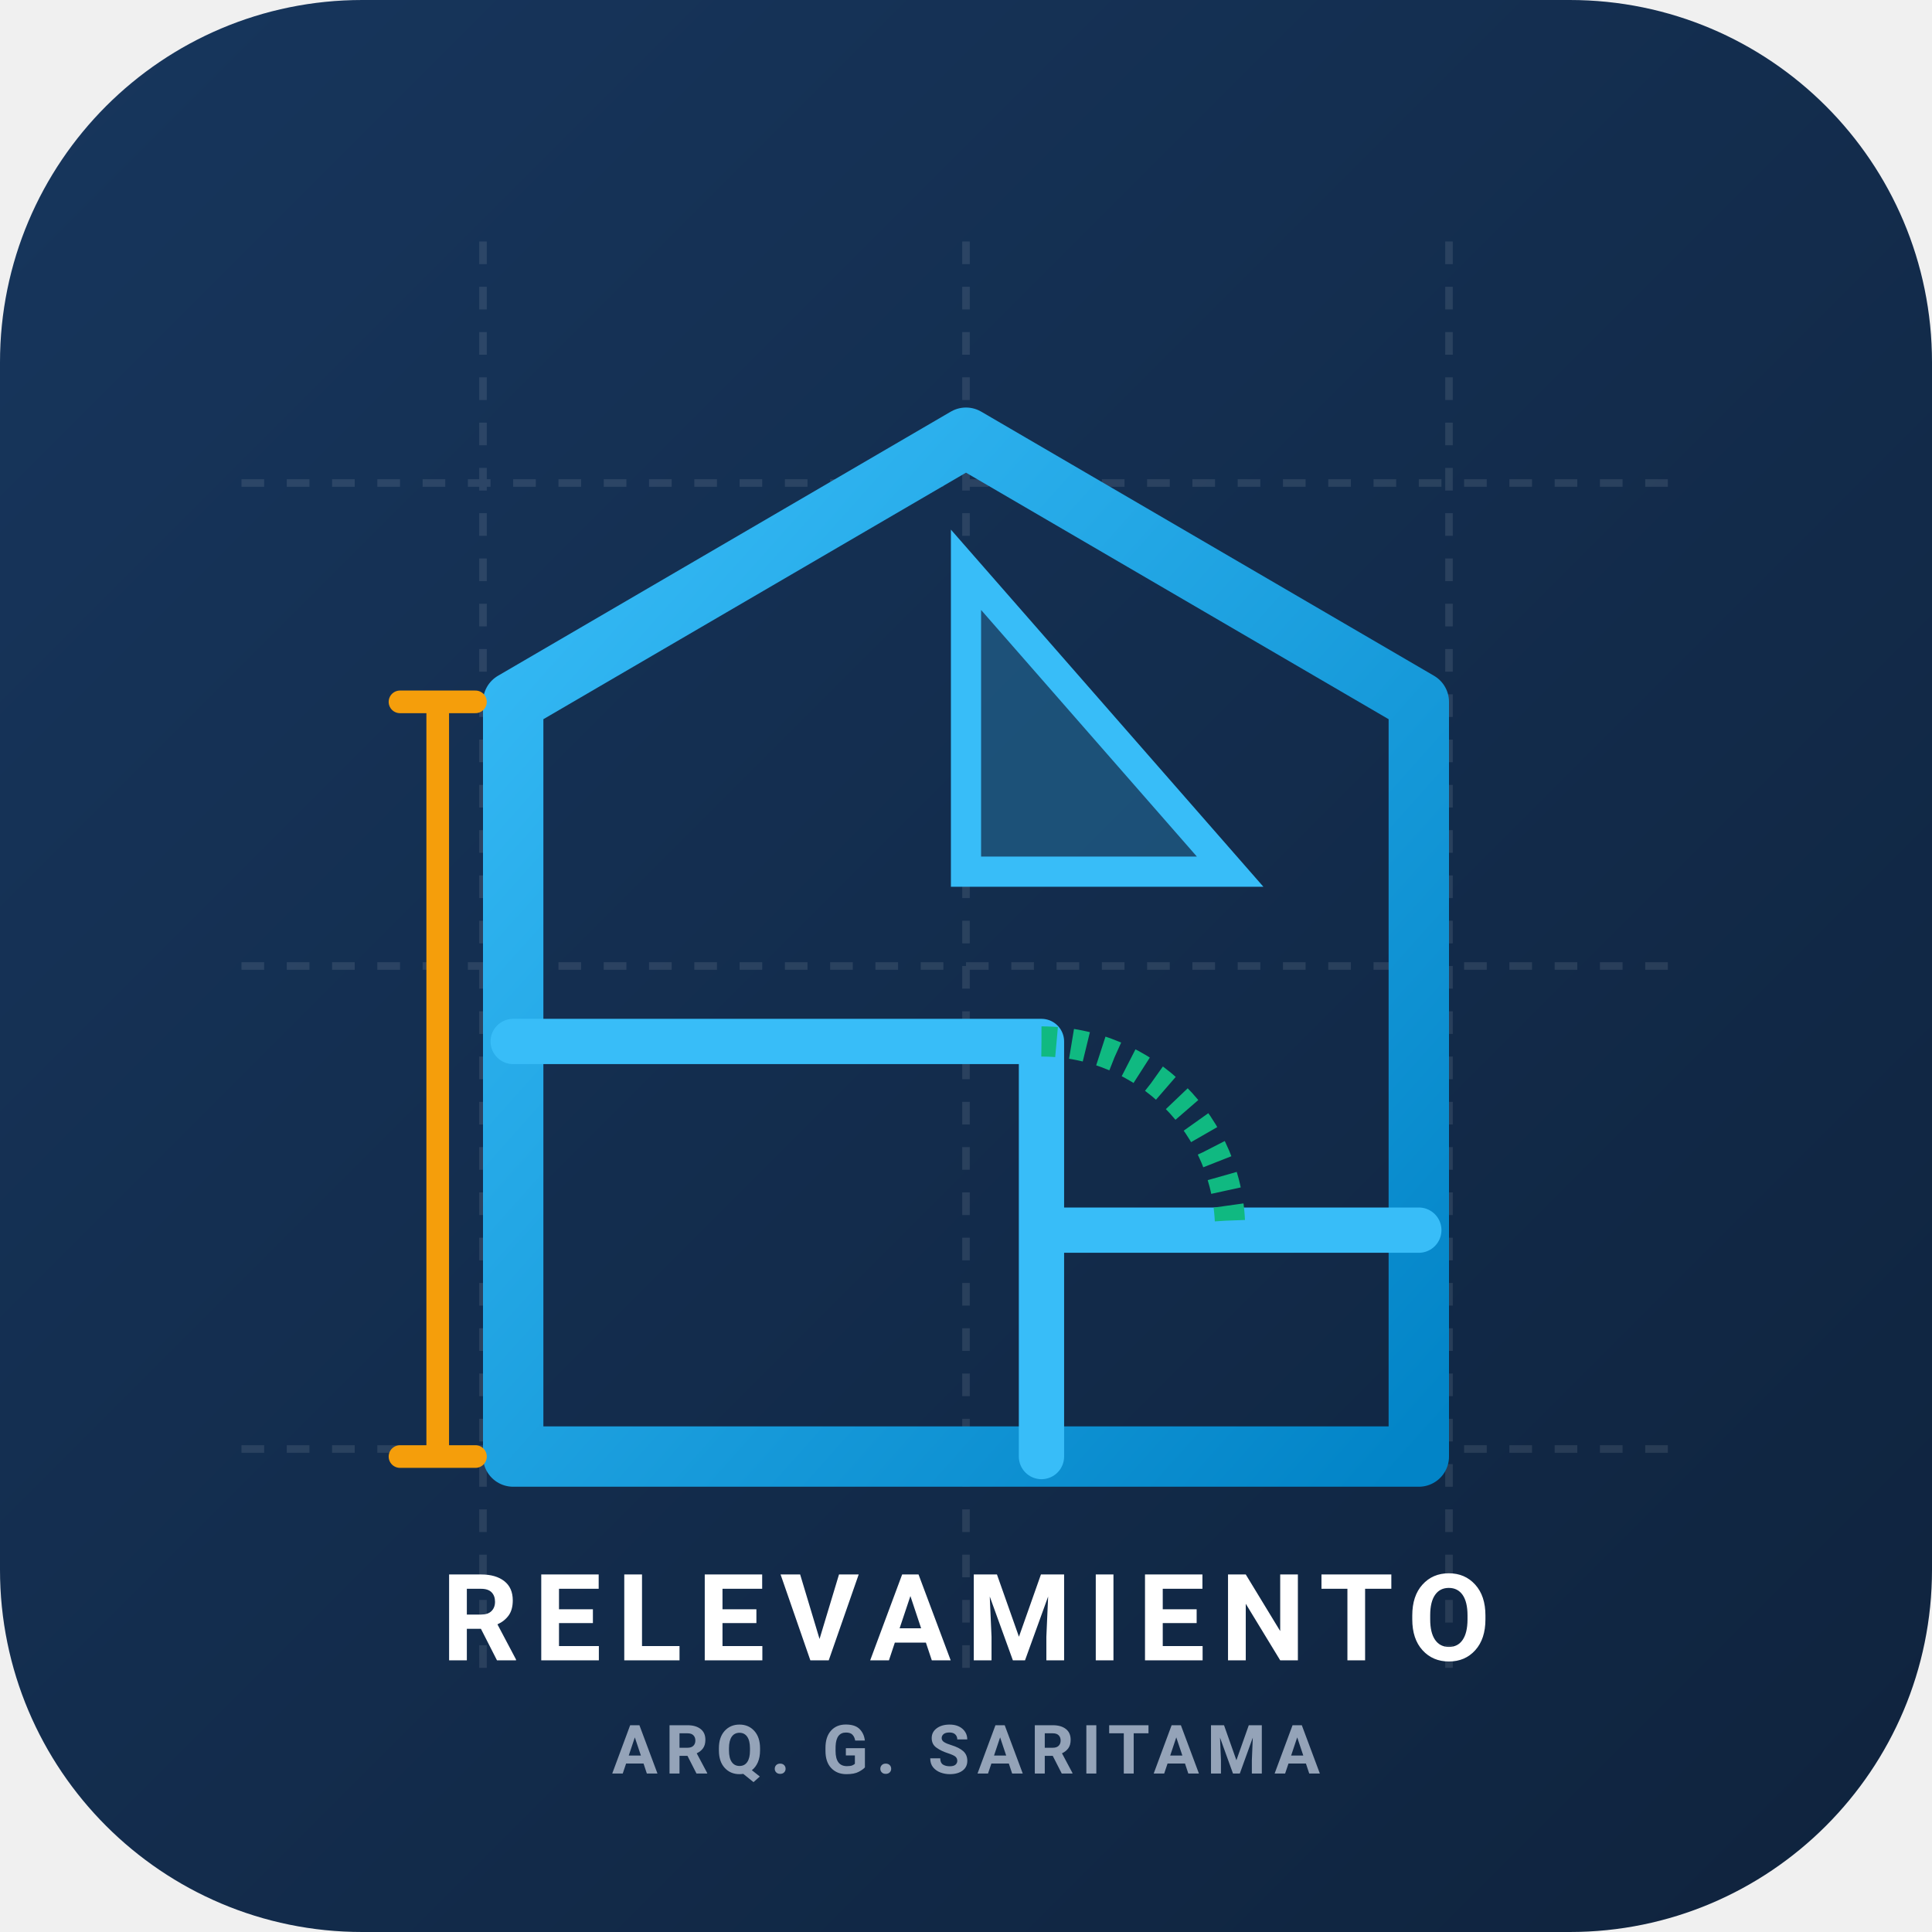
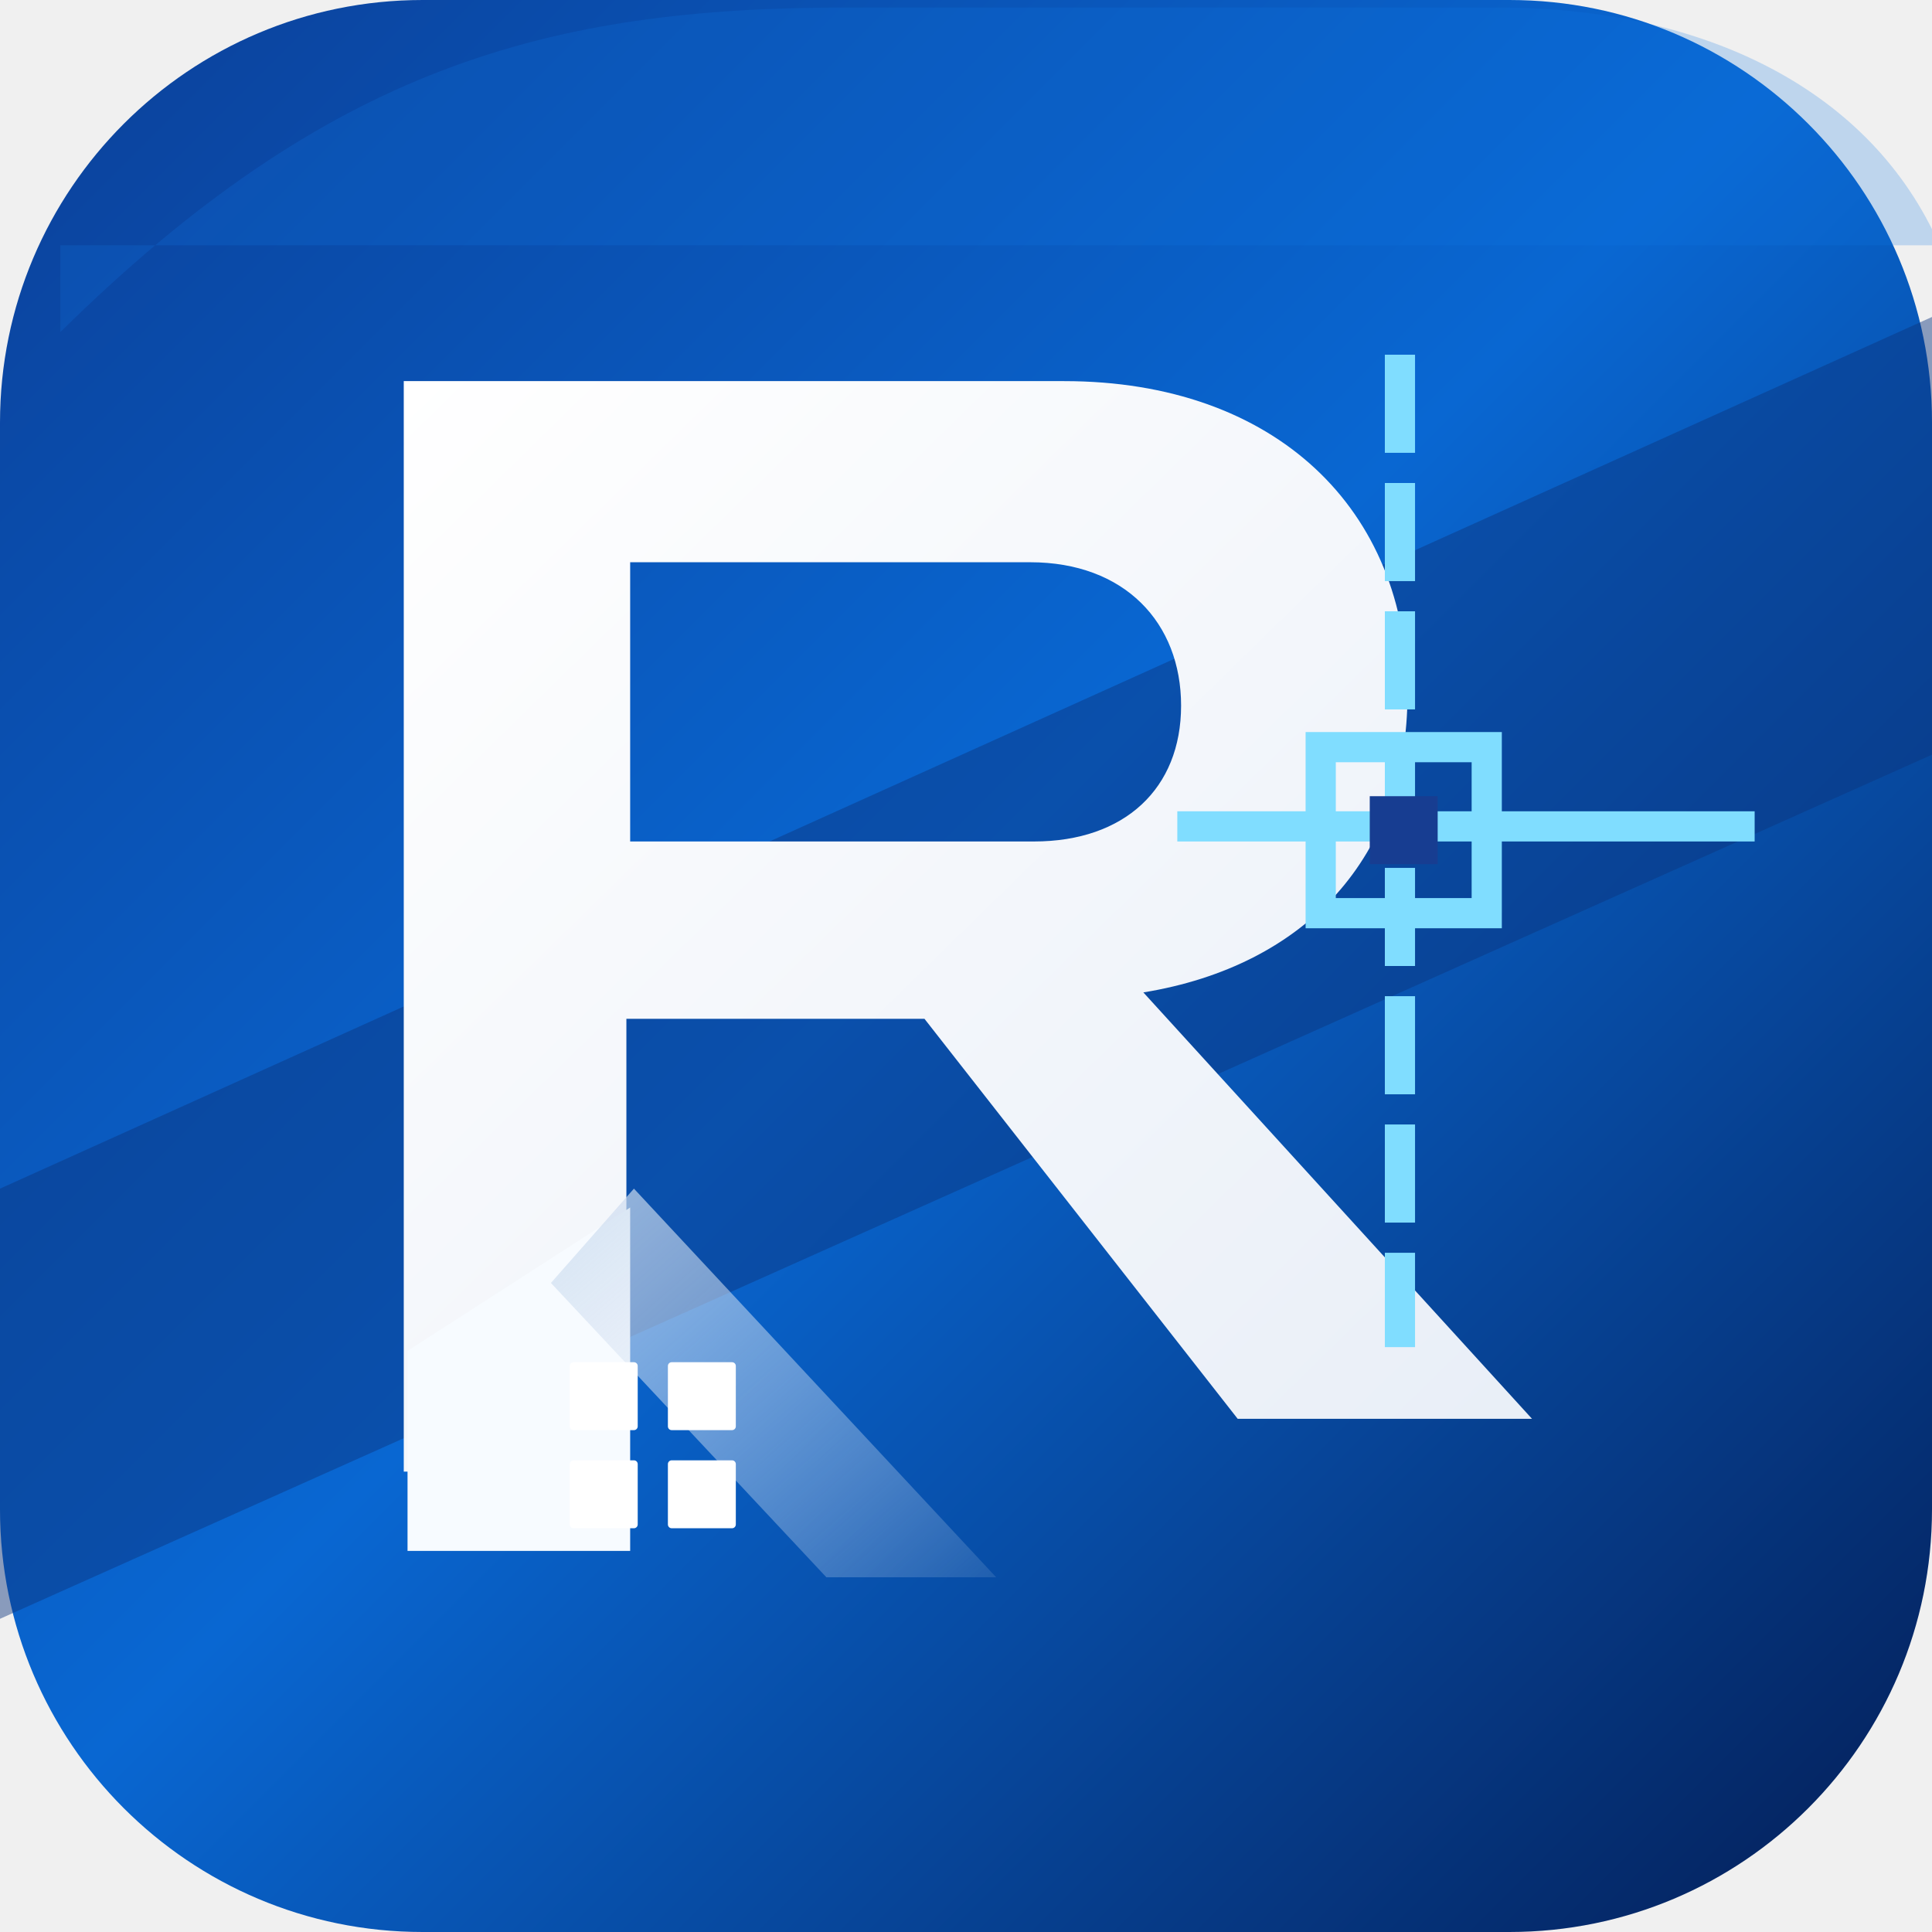
- <svg xmlns="http://www.w3.org/2000/svg" viewBox="0 0 512 512" width="512" height="512">
+ <svg xmlns="http://www.w3.org/2000/svg" viewBox="0 0 512 512">
  <defs>
-     <linearGradient id="bg" x1="0%" y1="0%" x2="100%" y2="100%">
-       <stop offset="0%" stop-color="#17365d" />
-       <stop offset="100%" stop-color="#0f233d" />
+     <linearGradient id="bg" x1="0" y1="0" x2="1" y2="1">
+       <stop offset="0" stop-color="#0b3f98" />
+       <stop offset=".48" stop-color="#0967d2" />
+       <stop offset="1" stop-color="#041d55" />
    </linearGradient>
-     <linearGradient id="accent" x1="0%" y1="0%" x2="100%" y2="100%">
-       <stop offset="0%" stop-color="#38bdf8" />
-       <stop offset="100%" stop-color="#0284c7" />
+     <linearGradient id="r" x1="0" y1="0" x2="1" y2="1">
+       <stop offset="0" stop-color="#fff" />
+       <stop offset="1" stop-color="#e8eef7" />
+     </linearGradient>
+     <linearGradient id="shade" x1="0" y1="0" x2="1" y2="1">
+       <stop offset="0" stop-color="#c8d9ee" stop-opacity=".75" />
+       <stop offset="1" stop-color="#fff" stop-opacity=".1" />
    </linearGradient>
  </defs>
-   <rect width="512" height="512" rx="96" fill="url(#bg)" />
-   <path d="M 64 128 L 448 128 M 64 256 L 448 256 M 64 384 L 448 384 M 128 64 L 128 448 M 256 64 L 256 448 M 384 64 L 384 448" stroke="#ffffff" stroke-opacity="0.1" stroke-width="2" stroke-dasharray="6,6" />
-   <g transform="translate(106, 96)">
-     <path d="M 150 20 L 270 90 L 270 290 L 30 290 L 30 90 Z" fill="none" stroke="url(#accent)" stroke-width="16" stroke-linejoin="round" stroke-linecap="round" />
-     <path d="M 30 180 L 170 180 L 170 290 M 170 230 L 270 230" fill="none" stroke="#38bdf8" stroke-width="12" stroke-linejoin="round" stroke-linecap="round" />
-     <path d="M 10 90 L 10 290 M 0 90 L 20 90 M 0 290 L 20 290" fill="none" stroke="#f59e0b" stroke-width="6" stroke-linecap="round" />
-     <polygon points="150,55 220,135 150,135" fill="#38bdf8" fill-opacity="0.25" stroke="#38bdf8" stroke-width="8" />
-     <path d="M 170 180 A 50 50 0 0 1 220 230" fill="none" stroke="#10b981" stroke-width="8" stroke-dasharray="4,4" />
+   <rect width="512" height="512" rx="112" fill="url(#bg)" />
+   <path d="M0 315 512 84v116L0 429Z" fill="#0a347d" opacity=".45" />
+   <path d="M16 88C87 18 145 2 224 2h173c55 0 99 22 117 63H16V88Z" fill="#0e76e5" opacity=".22" />
+   <path d="M108 101h174c56 0 91 34 91 83 0 43-27 72-70 79l103 113h-78L245 270h-79v120h-59V101Zm59 48v74h107c24 0 39-14 39-36s-15-38-40-38H167Z" fill="url(#r)" />
+   <path d="M108 341v70h59v-91l-59 38v-17Z" fill="#f7fbff" />
+   <path d="m168 315 96 103h-45l-73-78 22-25Z" fill="url(#shade)" />
+   <g stroke="#80ddff" fill="none" stroke-linecap="square">
+     <path d="M371 98v255" stroke-width="8" stroke-dasharray="18 16" />
+     <path d="M316 219h145" stroke-width="8" />
+     <rect x="350" y="198" width="44" height="44" stroke-width="8" />
  </g>
-   <text x="256" y="440" font-family="-apple-system, BlinkMacSystemFont, 'Segoe UI', Roboto, sans-serif" font-size="32" font-weight="bold" fill="#ffffff" text-anchor="middle" letter-spacing="4">
-     RELEVAMIENTO
-   </text>
-   <text x="256" y="470" font-family="-apple-system, BlinkMacSystemFont, 'Segoe UI', Roboto, sans-serif" font-size="18" font-weight="600" fill="#94a3b8" text-anchor="middle" letter-spacing="2">
-     ARQ. G. SARITAMA
-   </text>
+   <rect x="363" y="211" width="18" height="18" fill="#173d91" />
+   <g fill="#fff">
+     <rect x="151" y="361" width="18" height="18" rx="1" />
+     <rect x="177" y="361" width="18" height="18" rx="1" />
+     <rect x="151" y="387" width="18" height="18" rx="1" />
+     <rect x="177" y="387" width="18" height="18" rx="1" />
+   </g>
</svg>
